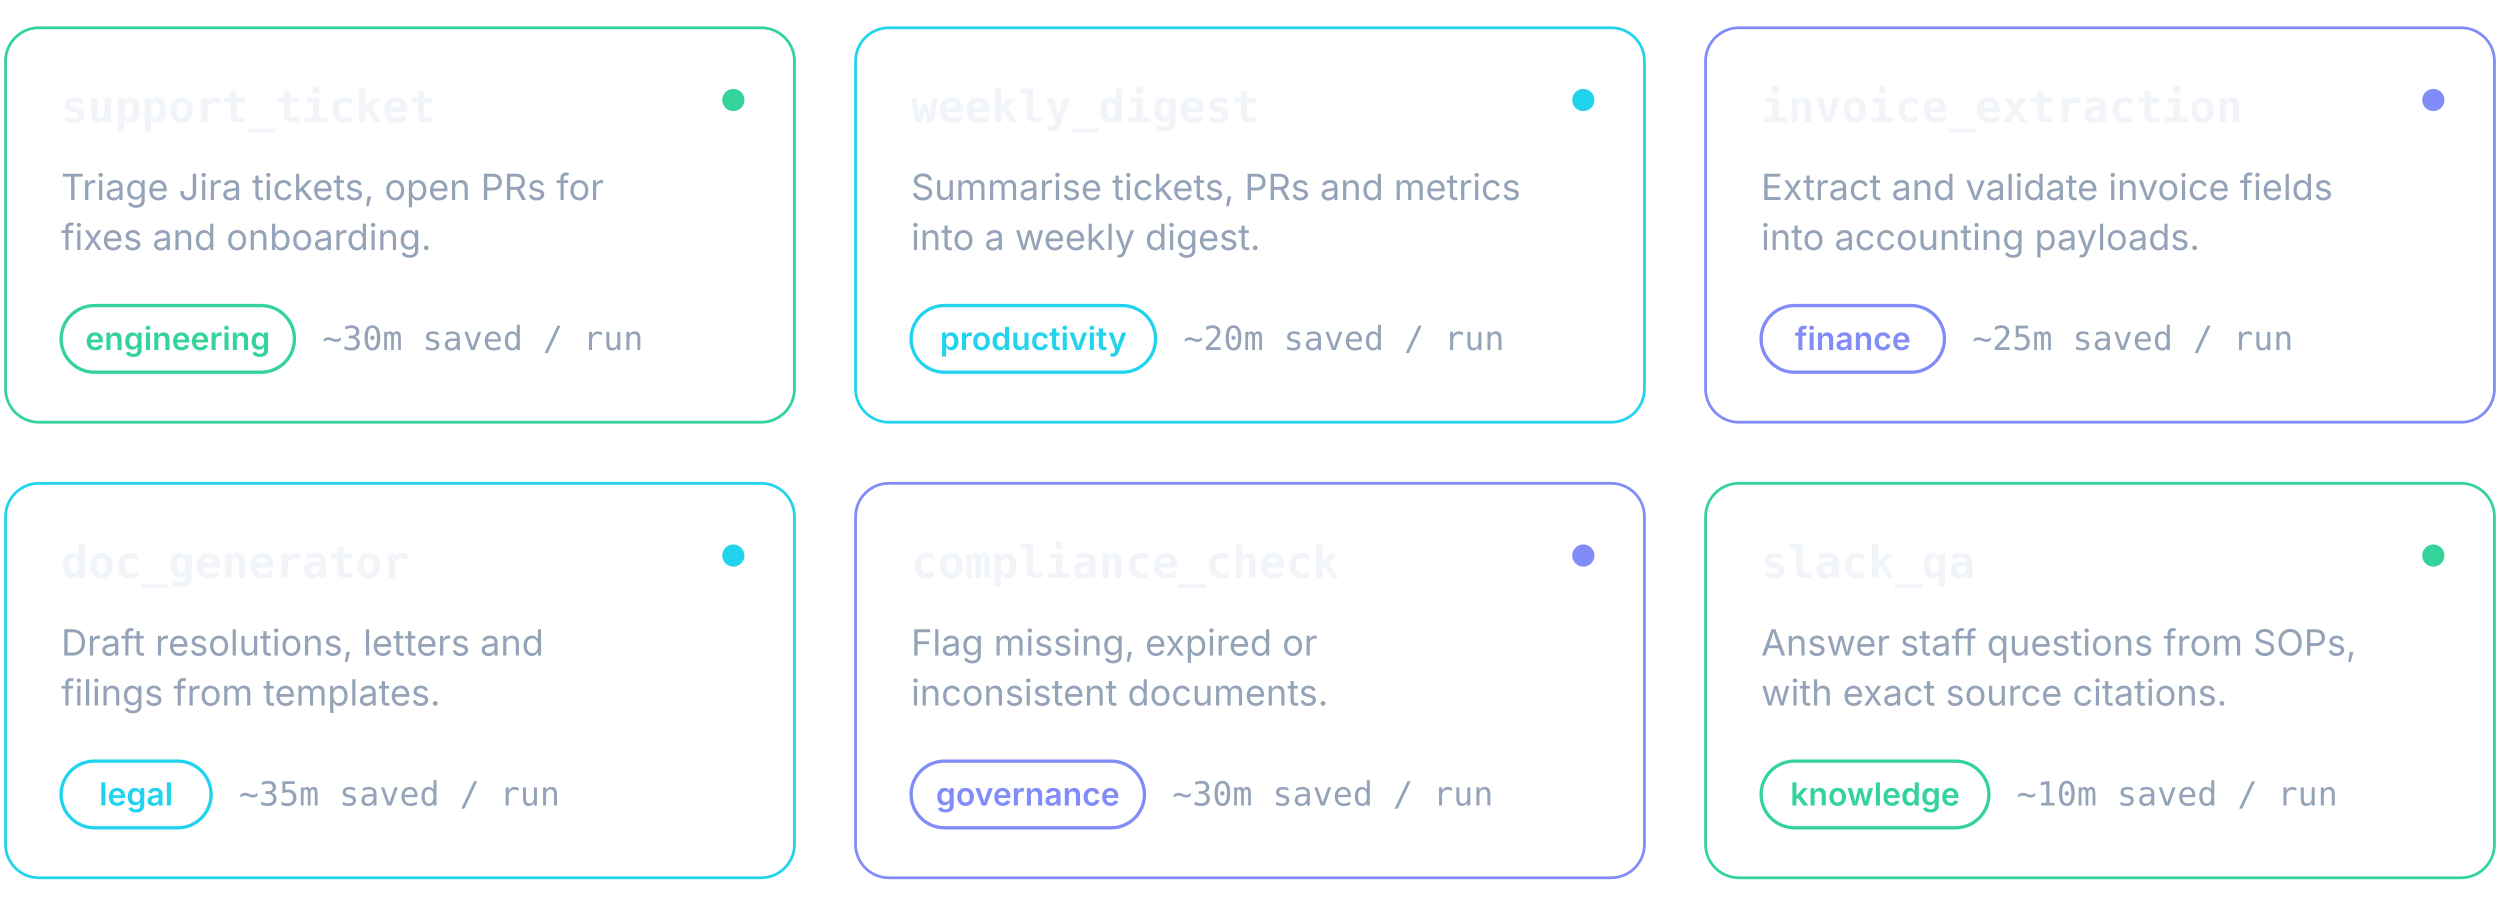
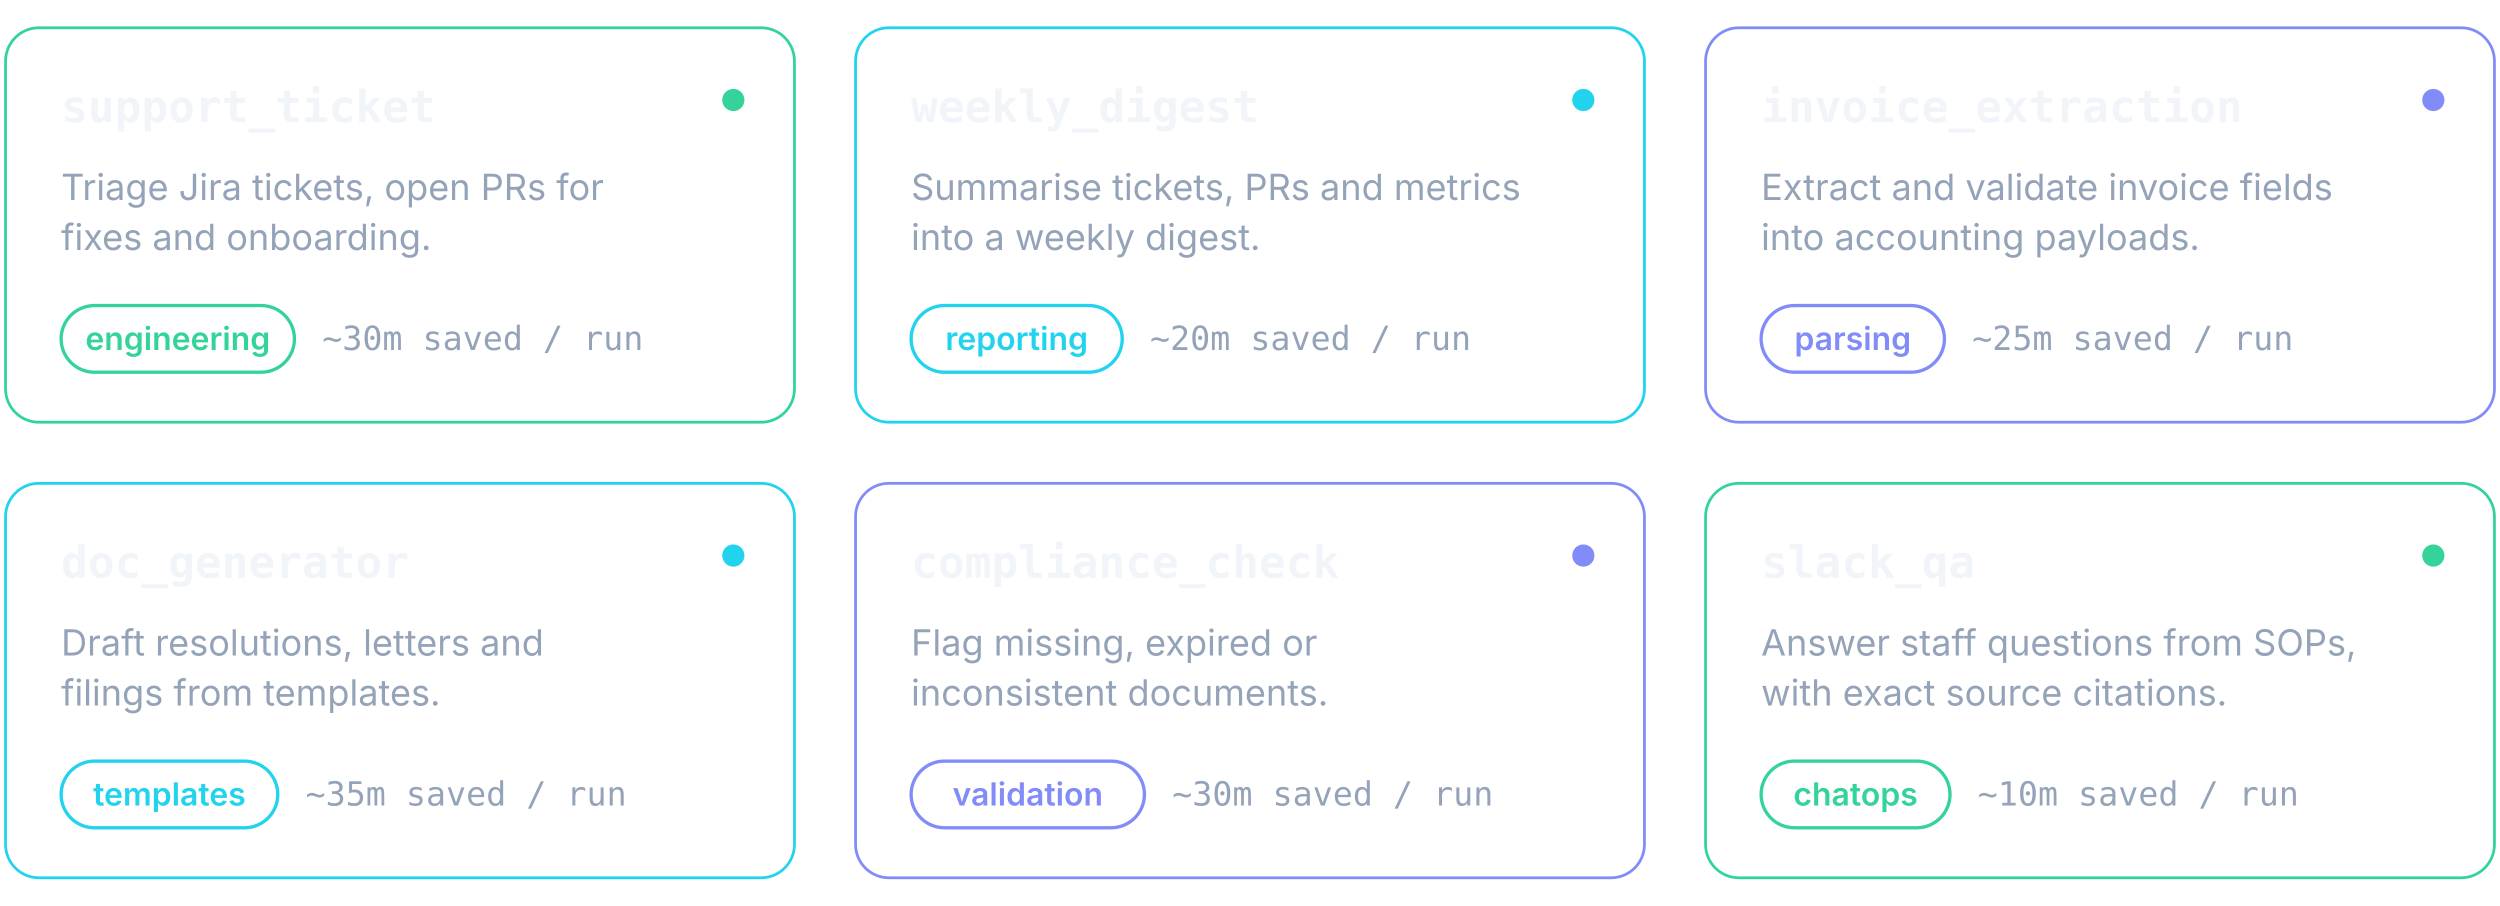
<svg xmlns="http://www.w3.org/2000/svg" viewBox="0 0 900 326" width="900" height="326" role="img" aria-label="Agent marketplace">
  <style>
  text { font-family: -apple-system, BlinkMacSystemFont, 'SF Pro Display', 'Inter', 'Segoe UI', Helvetica, Arial, sans-serif; }
  .m { font-family: 'SF Mono', ui-monospace, Menlo, Consolas, monospace; }
  .fg { fill: #F1F5F9; }
  .mut { fill: #94A3B8; }
  .bd { fill: none; stroke: #94A3B8; stroke-opacity: 0.25; stroke-width: 1.25; }
  .indigo { fill: #818CF8; }
  .indigo-s { stroke: #818CF8; }
  .cyan { fill: #22D3EE; }
  .cyan-s { stroke: #22D3EE; }
  .emerald { fill: #34D399; }
  .emerald-s { stroke: #34D399; }
  @media (prefers-color-scheme: light) {
    .fg { fill: #0F172A; }
    .mut { fill: #475569; }
    .bd { stroke: #0F172A; stroke-opacity: 0.18; }
    .indigo { fill: #4F46E5; }
    .indigo-s { stroke: #4F46E5; }
    .cyan { fill: #0891B2; }
    .cyan-s { stroke: #0891B2; }
    .emerald { fill: #059669; }
    .emerald-s { stroke: #059669; }
  }

  .pulse { animation: afa-mk-pl 4s ease-in-out infinite; }
  @keyframes afa-mk-pl {
    0%, 100% { stroke-opacity: 0.4; stroke-width: 1.4; }
    50% { stroke-opacity: 1; stroke-width: 2.1; }
  }
  .dot-live { animation: afa-mk-dl 2s ease-in-out infinite; }
  @keyframes afa-mk-dl { 0%, 100% { opacity: 1; } 50% { opacity: 0.25; } }

  @media (prefers-reduced-motion: reduce) {
    *, *::before, *::after { animation: none !important; transition: none !important; }
  }
</style>
  <rect x="2" y="10" width="284" height="142" rx="12" fill="none" class="emerald-s pulse" style="animation-delay:0s" />
  <circle cx="264" cy="36" r="4" class="emerald dot-live" />
  <text class="m fg" x="22" y="44" font-size="16" font-weight="600">support_ticket</text>
  <text x="22" y="72" font-size="13" class="mut">Triage Jira tickets, open PRs for</text>
  <text x="22" y="90" font-size="13" class="mut">fixes and onboarding.</text>
  <rect x="22" y="110" width="84" height="24" rx="12" fill="none" class="emerald-s" stroke-width="1.2" />
  <text x="64" y="126" text-anchor="middle" font-size="11.5" font-weight="600" class="emerald">engineering</text>
  <text class="m mut" x="116" y="126" font-size="12">~30m saved / run</text>
  <rect x="308" y="10" width="284" height="142" rx="12" fill="none" class="cyan-s pulse" style="animation-delay:0.6s" />
  <circle cx="570" cy="36" r="4" class="cyan dot-live" style="animation-delay:0.6s" />
  <text class="m fg" x="328" y="44" font-size="16" font-weight="600">weekly_digest</text>
  <text x="328" y="72" font-size="13" class="mut">Summarise tickets, PRs and metrics</text>
  <text x="328" y="90" font-size="13" class="mut">into a weekly digest.</text>
-   <rect x="328" y="110" width="88" height="24" rx="12" fill="none" class="cyan-s" stroke-width="1.2" />
-   <text x="372" y="126" text-anchor="middle" font-size="11.5" font-weight="600" class="cyan">productivity</text>
-   <text class="m mut" x="426" y="126" font-size="12">~20m saved / run</text>
+   <rect x="328" y="110" width="76" height="24" rx="12" fill="none" class="cyan-s" stroke-width="1.2" />
+   <text x="366" y="126" text-anchor="middle" font-size="11.5" font-weight="600" class="cyan">reporting</text>
+   <text class="m mut" x="414" y="126" font-size="12">~20m saved / run</text>
  <rect x="614" y="10" width="284" height="142" rx="12" fill="none" class="indigo-s pulse" style="animation-delay:1.2s" />
  <circle cx="876" cy="36" r="4" class="indigo dot-live" style="animation-delay:1.2s" />
  <text class="m fg" x="634" y="44" font-size="16" font-weight="600">invoice_extraction</text>
  <text x="634" y="72" font-size="13" class="mut">Extract and validate invoice fields</text>
  <text x="634" y="90" font-size="13" class="mut">into accounting payloads.</text>
  <rect x="634" y="110" width="66" height="24" rx="12" fill="none" class="indigo-s" stroke-width="1.2" />
-   <text x="667" y="126" text-anchor="middle" font-size="11.5" font-weight="600" class="indigo">finance</text>
+   <text x="667" y="126" text-anchor="middle" font-size="11.5" font-weight="600" class="indigo">parsing</text>
  <text class="m mut" x="710" y="126" font-size="12">~25m saved / run</text>
  <rect x="2" y="174" width="284" height="142" rx="12" fill="none" class="cyan-s pulse" style="animation-delay:1.8s" />
  <circle cx="264" cy="200" r="4" class="cyan dot-live" style="animation-delay:1.8s" />
  <text class="m fg" x="22" y="208" font-size="16" font-weight="600">doc_generator</text>
  <text x="22" y="236" font-size="13" class="mut">Draft resolutions, letters and</text>
  <text x="22" y="254" font-size="13" class="mut">filings from templates.</text>
-   <rect x="22" y="274" width="54" height="24" rx="12" fill="none" class="cyan-s" stroke-width="1.2" />
-   <text x="49" y="290" text-anchor="middle" font-size="11.5" font-weight="600" class="cyan">legal</text>
-   <text class="m mut" x="86" y="290" font-size="12">~35m saved / run</text>
+   <rect x="22" y="274" width="78" height="24" rx="12" fill="none" class="cyan-s" stroke-width="1.2" />
+   <text x="61" y="290" text-anchor="middle" font-size="11.5" font-weight="600" class="cyan">templates</text>
+   <text class="m mut" x="110" y="290" font-size="12">~35m saved / run</text>
  <rect x="308" y="174" width="284" height="142" rx="12" fill="none" class="indigo-s pulse" style="animation-delay:2.4s" />
  <circle cx="570" cy="200" r="4" class="indigo dot-live" style="animation-delay:2.4s" />
  <text class="m fg" x="328" y="208" font-size="16" font-weight="600">compliance_check</text>
  <text x="328" y="236" font-size="13" class="mut">Flag missing, expired or</text>
  <text x="328" y="254" font-size="13" class="mut">inconsistent documents.</text>
  <rect x="328" y="274" width="84" height="24" rx="12" fill="none" class="indigo-s" stroke-width="1.2" />
-   <text x="370" y="290" text-anchor="middle" font-size="11.5" font-weight="600" class="indigo">governance</text>
+   <text x="370" y="290" text-anchor="middle" font-size="11.5" font-weight="600" class="indigo">validation</text>
  <text class="m mut" x="422" y="290" font-size="12">~30m saved / run</text>
  <rect x="614" y="174" width="284" height="142" rx="12" fill="none" class="emerald-s pulse" style="animation-delay:3.0s" />
  <circle cx="876" cy="200" r="4" class="emerald dot-live" style="animation-delay:3.0s" />
  <text class="m fg" x="634" y="208" font-size="16" font-weight="600">slack_qa</text>
  <text x="634" y="236" font-size="13" class="mut">Answer staff questions from SOPs,</text>
  <text x="634" y="254" font-size="13" class="mut">with exact source citations.</text>
-   <rect x="634" y="274" width="82" height="24" rx="12" fill="none" class="emerald-s" stroke-width="1.2" />
-   <text x="675" y="290" text-anchor="middle" font-size="11.5" font-weight="600" class="emerald">knowledge</text>
-   <text class="m mut" x="726" y="290" font-size="12">~10m saved / run</text>
+   <rect x="634" y="274" width="68" height="24" rx="12" fill="none" class="emerald-s" stroke-width="1.2" />
+   <text x="668" y="290" text-anchor="middle" font-size="11.5" font-weight="600" class="emerald">chatops</text>
+   <text class="m mut" x="712" y="290" font-size="12">~10m saved / run</text>
</svg>
